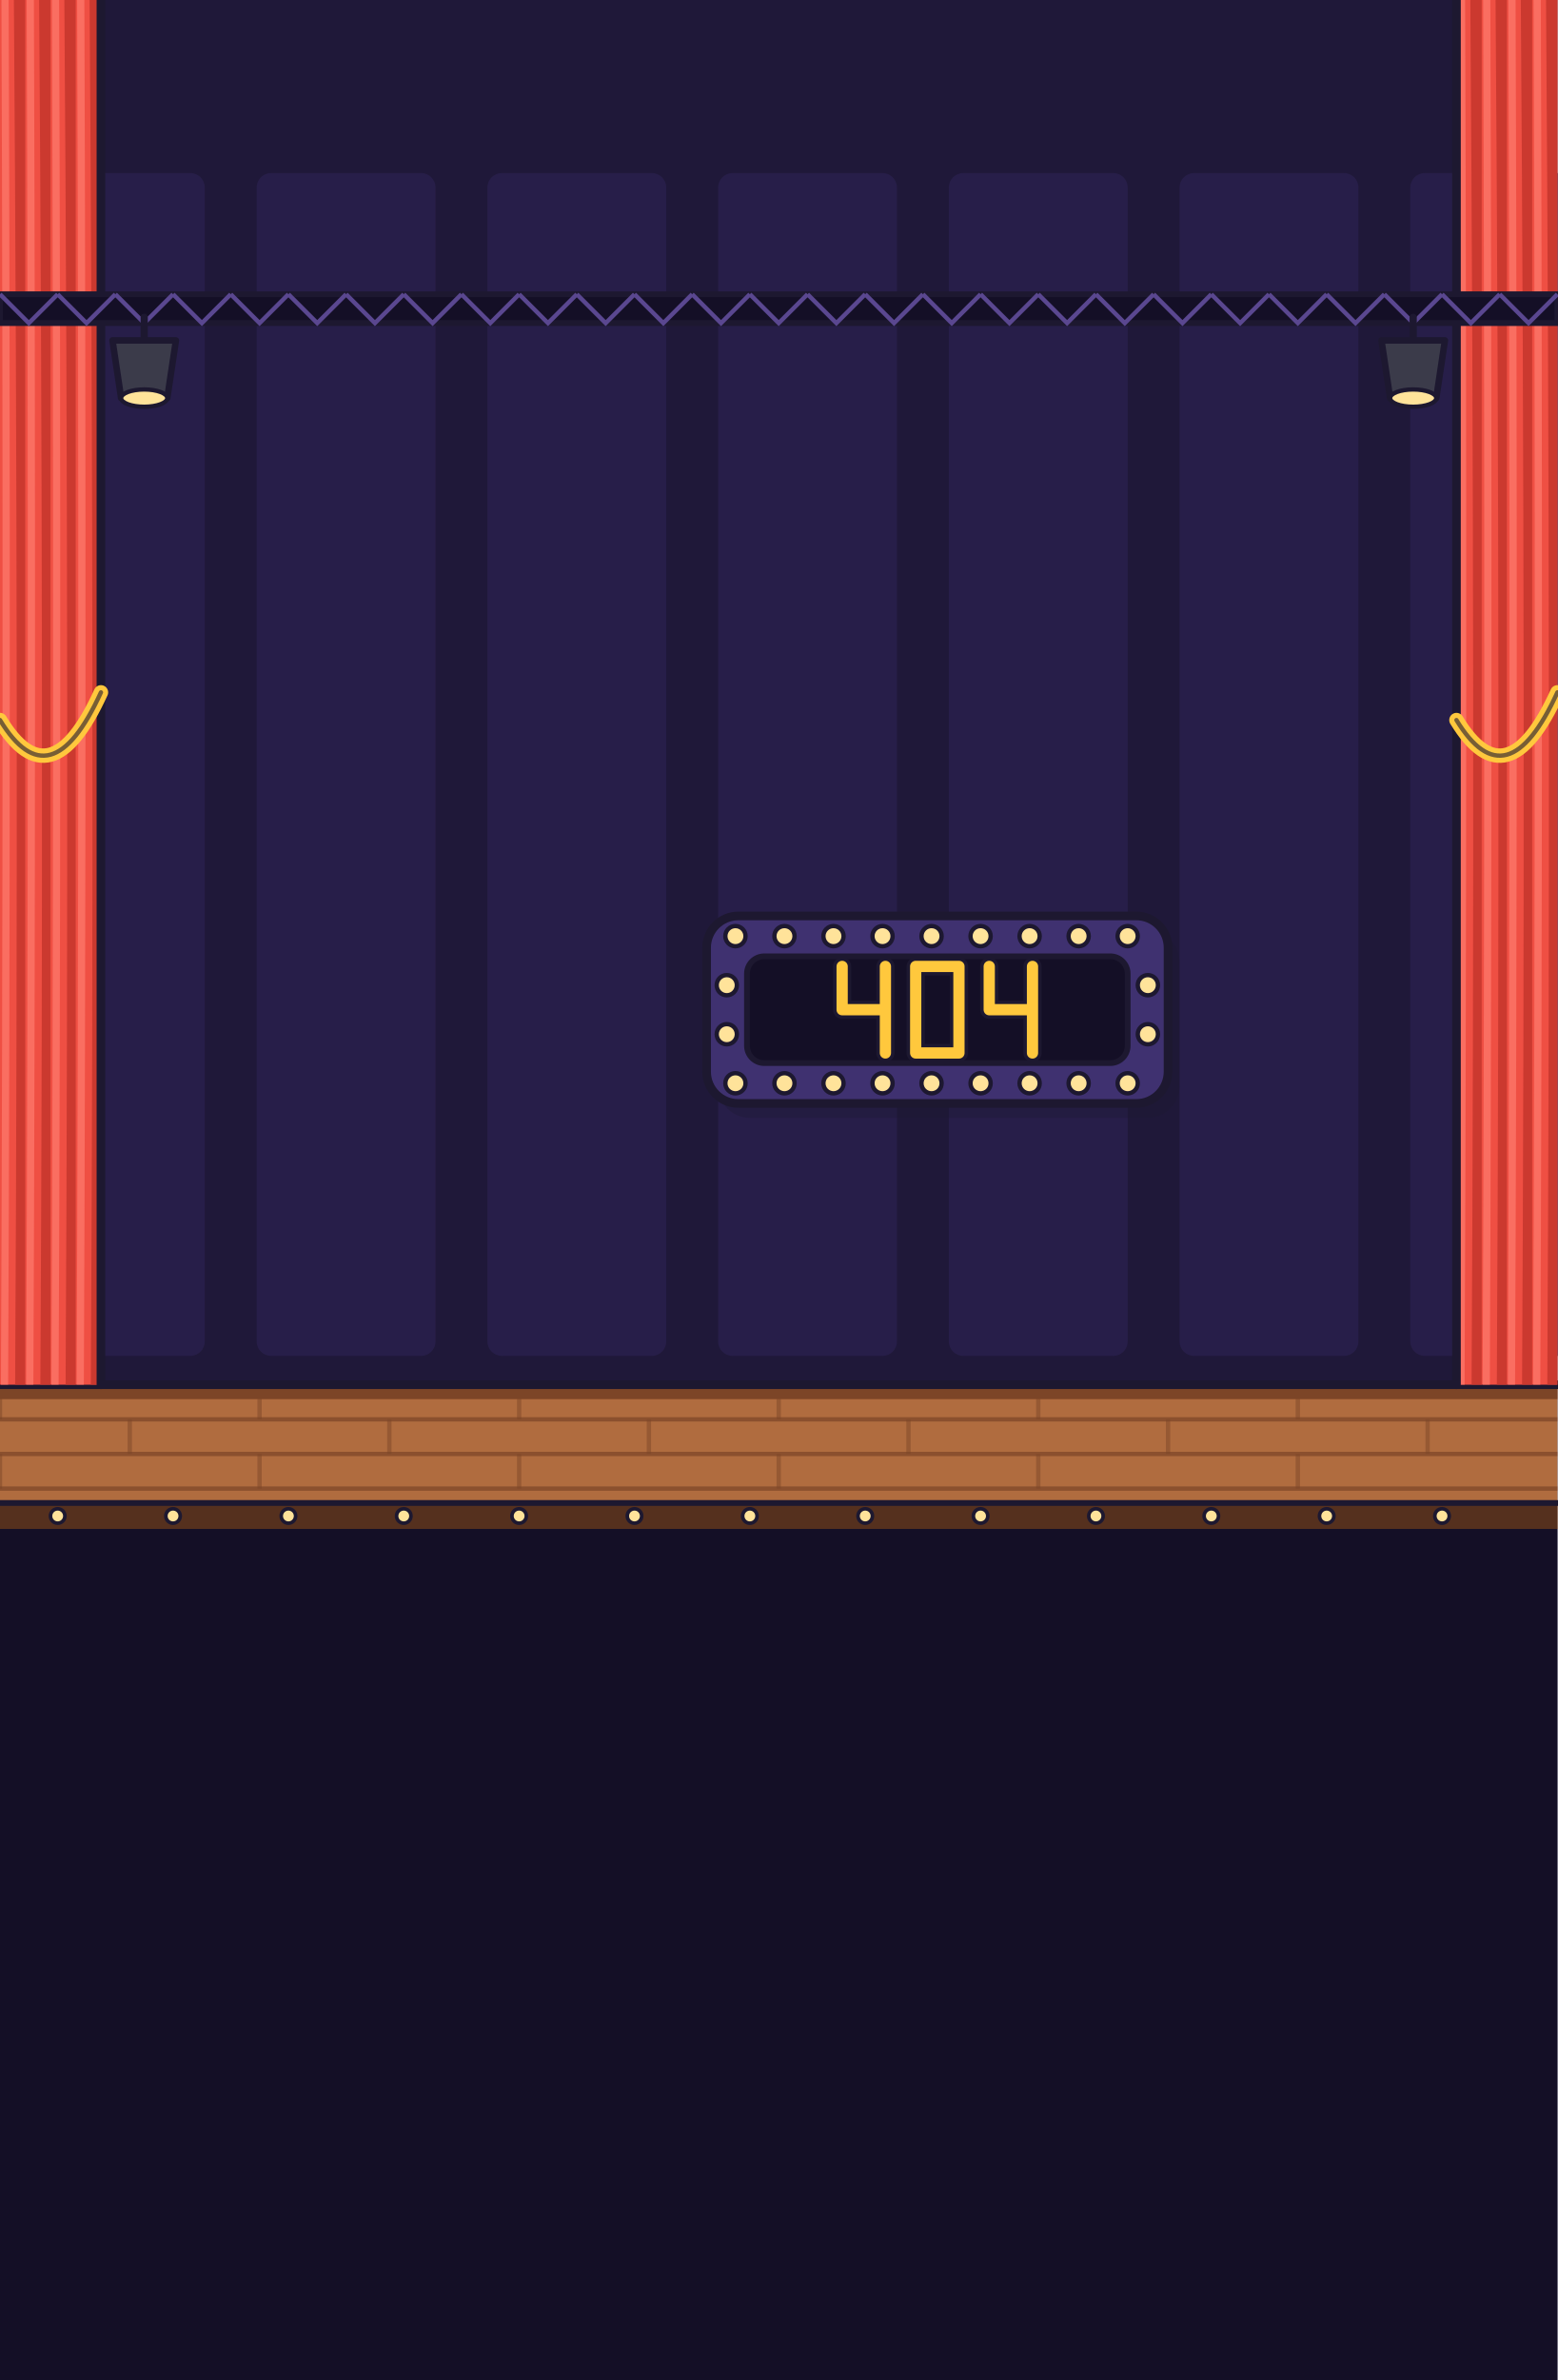
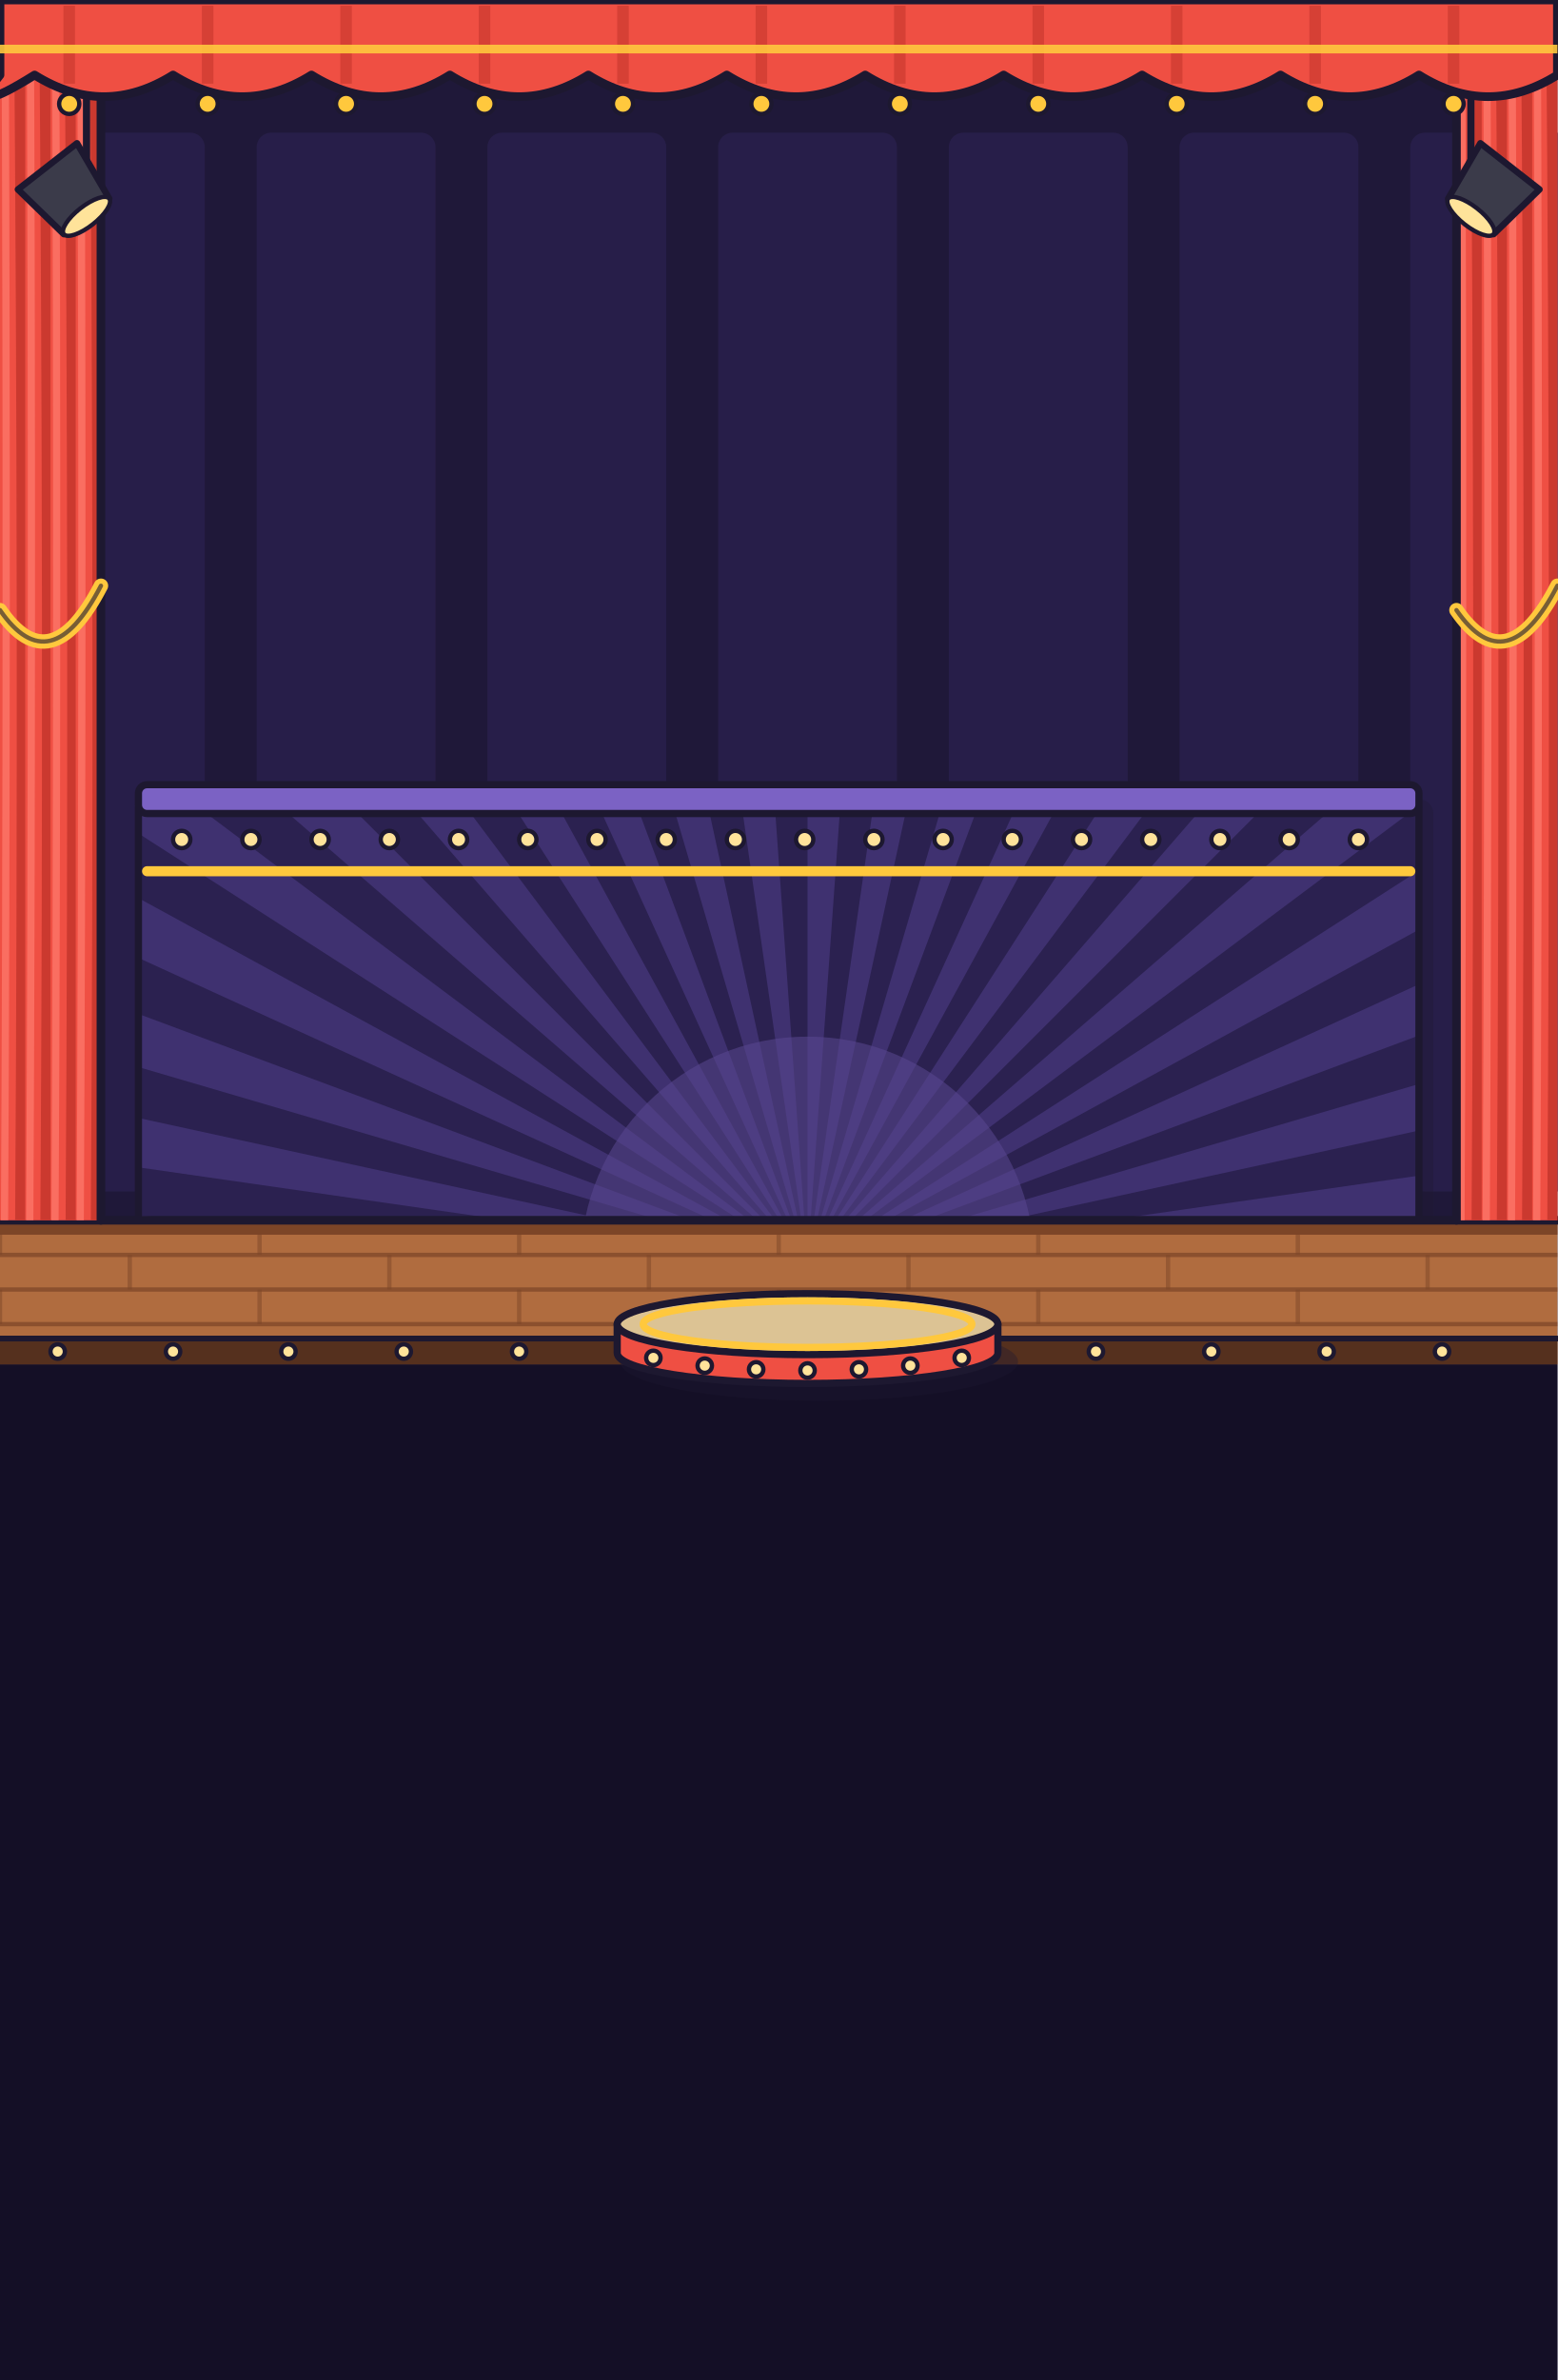
<svg xmlns="http://www.w3.org/2000/svg" width="1080" height="1650" viewBox="0 0 1080 1650">
  <rect width="1080" height="1650" fill="#1f1839" />
-   <rect x="18" y="120" width="124" height="820" rx="10" fill="#2b2150" opacity="0.7" />
-   <rect x="178" y="120" width="124" height="820" rx="10" fill="#2b2150" opacity="0.7" />
-   <rect x="338" y="120" width="124" height="820" rx="10" fill="#2b2150" opacity="0.7" />
-   <rect x="498" y="120" width="124" height="820" rx="10" fill="#2b2150" opacity="0.7" />
-   <rect x="658" y="120" width="124" height="820" rx="10" fill="#2b2150" opacity="0.7" />
-   <rect x="818" y="120" width="124" height="820" rx="10" fill="#2b2150" opacity="0.7" />
-   <rect x="978" y="120" width="124" height="820" rx="10" fill="#2b2150" opacity="0.7" />
-   <rect x="498" y="645" width="320" height="130" rx="22" fill="#1d1830" opacity="0.35" />
-   <rect x="490" y="635" width="320" height="130" rx="22" fill="#3f3170" stroke="#1d1830" stroke-width="6" stroke-linejoin="round" stroke-linecap="round" />
-   <rect x="518" y="663" width="264" height="74" rx="12" fill="#140f26" stroke="#1d1830" stroke-width="4" stroke-linejoin="round" stroke-linecap="round" />
-   <circle cx="510" cy="649" r="7" fill="#ffe39a" stroke="#1d1830" stroke-width="3" stroke-linejoin="round" stroke-linecap="round" />
-   <circle cx="510" cy="751" r="7" fill="#ffe39a" stroke="#1d1830" stroke-width="3" stroke-linejoin="round" stroke-linecap="round" />
-   <circle cx="544" cy="649" r="7" fill="#ffe39a" stroke="#1d1830" stroke-width="3" stroke-linejoin="round" stroke-linecap="round" />
-   <circle cx="544" cy="751" r="7" fill="#ffe39a" stroke="#1d1830" stroke-width="3" stroke-linejoin="round" stroke-linecap="round" />
-   <circle cx="578" cy="649" r="7" fill="#ffe39a" stroke="#1d1830" stroke-width="3" stroke-linejoin="round" stroke-linecap="round" />
-   <circle cx="578" cy="751" r="7" fill="#ffe39a" stroke="#1d1830" stroke-width="3" stroke-linejoin="round" stroke-linecap="round" />
-   <circle cx="612" cy="649" r="7" fill="#ffe39a" stroke="#1d1830" stroke-width="3" stroke-linejoin="round" stroke-linecap="round" />
-   <circle cx="612" cy="751" r="7" fill="#ffe39a" stroke="#1d1830" stroke-width="3" stroke-linejoin="round" stroke-linecap="round" />
-   <circle cx="646" cy="649" r="7" fill="#ffe39a" stroke="#1d1830" stroke-width="3" stroke-linejoin="round" stroke-linecap="round" />
-   <circle cx="646" cy="751" r="7" fill="#ffe39a" stroke="#1d1830" stroke-width="3" stroke-linejoin="round" stroke-linecap="round" />
-   <circle cx="680" cy="649" r="7" fill="#ffe39a" stroke="#1d1830" stroke-width="3" stroke-linejoin="round" stroke-linecap="round" />
-   <circle cx="680" cy="751" r="7" fill="#ffe39a" stroke="#1d1830" stroke-width="3" stroke-linejoin="round" stroke-linecap="round" />
-   <circle cx="714" cy="649" r="7" fill="#ffe39a" stroke="#1d1830" stroke-width="3" stroke-linejoin="round" stroke-linecap="round" />
-   <circle cx="714" cy="751" r="7" fill="#ffe39a" stroke="#1d1830" stroke-width="3" stroke-linejoin="round" stroke-linecap="round" />
-   <circle cx="748" cy="649" r="7" fill="#ffe39a" stroke="#1d1830" stroke-width="3" stroke-linejoin="round" stroke-linecap="round" />
-   <circle cx="748" cy="751" r="7" fill="#ffe39a" stroke="#1d1830" stroke-width="3" stroke-linejoin="round" stroke-linecap="round" />
-   <circle cx="782" cy="649" r="7" fill="#ffe39a" stroke="#1d1830" stroke-width="3" stroke-linejoin="round" stroke-linecap="round" />
-   <circle cx="782" cy="751" r="7" fill="#ffe39a" stroke="#1d1830" stroke-width="3" stroke-linejoin="round" stroke-linecap="round" />
-   <circle cx="504" cy="683" r="7" fill="#ffe39a" stroke="#1d1830" stroke-width="3" stroke-linejoin="round" stroke-linecap="round" />
-   <circle cx="796" cy="683" r="7" fill="#ffe39a" stroke="#1d1830" stroke-width="3" stroke-linejoin="round" stroke-linecap="round" />
-   <circle cx="504" cy="717" r="7" fill="#ffe39a" stroke="#1d1830" stroke-width="3" stroke-linejoin="round" stroke-linecap="round" />
-   <circle cx="796" cy="717" r="7" fill="#ffe39a" stroke="#1d1830" stroke-width="3" stroke-linejoin="round" stroke-linecap="round" />
-   <path d="M584 670 L584 700 M584 700 L614 700 M614 670 L614 700 M614 700 L614 730" fill="none" stroke="#1d1830" stroke-width="12.6" stroke-linecap="round" stroke-linejoin="round" />
-   <path d="M584 670 L584 700 M584 700 L614 700 M614 670 L614 700 M614 700 L614 730" fill="none" stroke="#ffc83d" stroke-width="7.8" stroke-linecap="round" stroke-linejoin="round" />
-   <path d="M635 670 L665 670 M665 670 L665 700 M665 700 L665 730 M635 730 L665 730 M635 700 L635 730 M635 670 L635 700" fill="none" stroke="#1d1830" stroke-width="12.6" stroke-linecap="round" stroke-linejoin="round" />
-   <path d="M635 670 L665 670 M665 670 L665 700 M665 700 L665 730 M635 730 L665 730 M635 700 L635 730 M635 670 L635 700" fill="none" stroke="#ffc83d" stroke-width="7.8" stroke-linecap="round" stroke-linejoin="round" />
-   <path d="M686 670 L686 700 M686 700 L716 700 M716 670 L716 700 M716 700 L716 730" fill="none" stroke="#1d1830" stroke-width="12.6" stroke-linecap="round" stroke-linejoin="round" />
-   <path d="M686 670 L686 700 M686 700 L716 700 M716 670 L716 700 M716 700 L716 730" fill="none" stroke="#ffc83d" stroke-width="7.8" stroke-linecap="round" stroke-linejoin="round" />
-   <rect x="0" y="960" width="1080" height="100" fill="#b06c3f" />
-   <path d="M0 984 L1080 984" stroke="#7c4527" stroke-width="3" opacity="0.7" />
-   <path d="M0 960 L0 984" stroke="#7c4527" stroke-width="3" opacity="0.5" />
-   <path d="M180 960 L180 984" stroke="#7c4527" stroke-width="3" opacity="0.5" />
-   <path d="M360 960 L360 984" stroke="#7c4527" stroke-width="3" opacity="0.5" />
-   <path d="M540 960 L540 984" stroke="#7c4527" stroke-width="3" opacity="0.5" />
-   <path d="M720 960 L720 984" stroke="#7c4527" stroke-width="3" opacity="0.5" />
-   <path d="M900 960 L900 984" stroke="#7c4527" stroke-width="3" opacity="0.5" />
-   <path d="M0 1008 L1080 1008" stroke="#7c4527" stroke-width="3" opacity="0.7" />
-   <path d="M90 984 L90 1008" stroke="#7c4527" stroke-width="3" opacity="0.5" />
-   <path d="M270 984 L270 1008" stroke="#7c4527" stroke-width="3" opacity="0.5" />
-   <path d="M450 984 L450 1008" stroke="#7c4527" stroke-width="3" opacity="0.5" />
-   <path d="M630 984 L630 1008" stroke="#7c4527" stroke-width="3" opacity="0.5" />
-   <path d="M810 984 L810 1008" stroke="#7c4527" stroke-width="3" opacity="0.5" />
-   <path d="M990 984 L990 1008" stroke="#7c4527" stroke-width="3" opacity="0.5" />
-   <path d="M0 1032 L1080 1032" stroke="#7c4527" stroke-width="3" opacity="0.7" />
-   <path d="M0 1008 L0 1032" stroke="#7c4527" stroke-width="3" opacity="0.5" />
-   <path d="M180 1008 L180 1032" stroke="#7c4527" stroke-width="3" opacity="0.5" />
-   <path d="M360 1008 L360 1032" stroke="#7c4527" stroke-width="3" opacity="0.5" />
-   <path d="M540 1008 L540 1032" stroke="#7c4527" stroke-width="3" opacity="0.5" />
-   <path d="M720 1008 L720 1032" stroke="#7c4527" stroke-width="3" opacity="0.5" />
-   <path d="M900 1008 L900 1032" stroke="#7c4527" stroke-width="3" opacity="0.5" />
-   <rect x="0" y="960" width="1080" height="10" fill="#7c4527" />
-   <path d="M0 960 L1080 960" stroke="#1d1830" stroke-width="6" stroke-linejoin="round" stroke-linecap="round" />
-   <rect x="0" y="1042" width="1080" height="18" fill="#55301e" />
-   <path d="M0 1042 L1080 1042" stroke="#1d1830" stroke-width="4" stroke-linejoin="round" stroke-linecap="round" />
-   <circle cx="40" cy="1051" r="5" fill="#ffe39a" stroke="#1d1830" stroke-width="2.5" stroke-linejoin="round" stroke-linecap="round" />
-   <circle cx="120" cy="1051" r="5" fill="#ffe39a" stroke="#1d1830" stroke-width="2.5" stroke-linejoin="round" stroke-linecap="round" />
-   <circle cx="200" cy="1051" r="5" fill="#ffe39a" stroke="#1d1830" stroke-width="2.5" stroke-linejoin="round" stroke-linecap="round" />
-   <circle cx="280" cy="1051" r="5" fill="#ffe39a" stroke="#1d1830" stroke-width="2.5" stroke-linejoin="round" stroke-linecap="round" />
-   <circle cx="360" cy="1051" r="5" fill="#ffe39a" stroke="#1d1830" stroke-width="2.5" stroke-linejoin="round" stroke-linecap="round" />
-   <circle cx="440" cy="1051" r="5" fill="#ffe39a" stroke="#1d1830" stroke-width="2.5" stroke-linejoin="round" stroke-linecap="round" />
-   <circle cx="520" cy="1051" r="5" fill="#ffe39a" stroke="#1d1830" stroke-width="2.5" stroke-linejoin="round" stroke-linecap="round" />
-   <circle cx="600" cy="1051" r="5" fill="#ffe39a" stroke="#1d1830" stroke-width="2.5" stroke-linejoin="round" stroke-linecap="round" />
-   <circle cx="680" cy="1051" r="5" fill="#ffe39a" stroke="#1d1830" stroke-width="2.5" stroke-linejoin="round" stroke-linecap="round" />
-   <circle cx="760" cy="1051" r="5" fill="#ffe39a" stroke="#1d1830" stroke-width="2.5" stroke-linejoin="round" stroke-linecap="round" />
-   <circle cx="840" cy="1051" r="5" fill="#ffe39a" stroke="#1d1830" stroke-width="2.5" stroke-linejoin="round" stroke-linecap="round" />
-   <circle cx="920" cy="1051" r="5" fill="#ffe39a" stroke="#1d1830" stroke-width="2.5" stroke-linejoin="round" stroke-linecap="round" />
-   <circle cx="1000" cy="1051" r="5" fill="#ffe39a" stroke="#1d1830" stroke-width="2.5" stroke-linejoin="round" stroke-linecap="round" />
-   <rect x="0" y="1060" width="1080" height="590" fill="#140f26" />
-   <rect x="0" y="0" width="70" height="960" fill="#ef4f43" />
-   <path d="M9.625 0 Q13.125 480 10.5 960 L17.5 960 L17.5 0 Z" fill="#c4352c" opacity="0.85" />
-   <path d="M3.5 0 Q5.25 480 3.15 960" stroke="#ff7a6e" stroke-width="5" fill="none" opacity="0.7" />
-   <path d="M27.125 0 Q30.625 480 28 960 L35 960 L35 0 Z" fill="#c4352c" opacity="0.85" />
-   <path d="M21 0 Q22.75 480 20.65 960" stroke="#ff7a6e" stroke-width="5" fill="none" opacity="0.7" />
-   <path d="M44.625 0 Q48.125 480 45.5 960 L52.5 960 L52.5 0 Z" fill="#c4352c" opacity="0.85" />
-   <path d="M38.5 0 Q40.25 480 38.15 960" stroke="#ff7a6e" stroke-width="5" fill="none" opacity="0.7" />
-   <path d="M62.125 0 Q65.625 480 63 960 L70 960 L70 0 Z" fill="#c4352c" opacity="0.85" />
-   <path d="M56 0 Q57.75 480 55.65 960" stroke="#ff7a6e" stroke-width="5" fill="none" opacity="0.7" />
-   <path d="M70 0 L70 960" stroke="#1d1830" stroke-width="6" stroke-linejoin="round" stroke-linecap="round" />
-   <path d="M0 499.2 Q35 556.8 70 480" stroke="#ffc83d" stroke-width="10" fill="none" stroke-linecap="round" />
-   <path d="M0 499.2 Q35 556.8 70 480" stroke="#1d1830" stroke-width="3" stroke-linejoin="round" stroke-linecap="round" fill="none" opacity="0.6" />
-   <rect x="1010" y="0" width="70" height="960" fill="#ef4f43" />
-   <path d="M1019.625 0 Q1023.125 480 1020.5 960 L1027.5 960 L1027.5 0 Z" fill="#c4352c" opacity="0.85" />
-   <path d="M1013.5 0 Q1015.25 480 1013.15 960" stroke="#ff7a6e" stroke-width="5" fill="none" opacity="0.7" />
-   <path d="M1037.125 0 Q1040.625 480 1038 960 L1045 960 L1045 0 Z" fill="#c4352c" opacity="0.85" />
-   <path d="M1031 0 Q1032.75 480 1030.65 960" stroke="#ff7a6e" stroke-width="5" fill="none" opacity="0.7" />
-   <path d="M1054.625 0 Q1058.125 480 1055.5 960 L1062.5 960 L1062.5 0 Z" fill="#c4352c" opacity="0.85" />
-   <path d="M1048.5 0 Q1050.25 480 1048.15 960" stroke="#ff7a6e" stroke-width="5" fill="none" opacity="0.7" />
-   <path d="M1072.125 0 Q1075.625 480 1073 960 L1080 960 L1080 0 Z" fill="#c4352c" opacity="0.85" />
-   <path d="M1066 0 Q1067.75 480 1065.65 960" stroke="#ff7a6e" stroke-width="5" fill="none" opacity="0.7" />
-   <path d="M1010 0 L1010 960" stroke="#1d1830" stroke-width="6" stroke-linejoin="round" stroke-linecap="round" />
-   <path d="M1010 499.2 Q1045 556.8 1080 480" stroke="#ffc83d" stroke-width="10" fill="none" stroke-linecap="round" />
-   <path d="M1010 499.2 Q1045 556.8 1080 480" stroke="#1d1830" stroke-width="3" stroke-linejoin="round" stroke-linecap="round" fill="none" opacity="0.6" />
-   <rect x="0" y="204" width="1080" height="20" fill="#140f26" stroke="#1d1830" stroke-width="4" stroke-linejoin="round" stroke-linecap="round" />
-   <path d="M0 204 L20 224 L40 204" stroke="#5a4790" stroke-width="3" fill="none" />
-   <path d="M40 204 L60 224 L80 204" stroke="#5a4790" stroke-width="3" fill="none" />
-   <path d="M80 204 L100 224 L120 204" stroke="#5a4790" stroke-width="3" fill="none" />
-   <path d="M120 204 L140 224 L160 204" stroke="#5a4790" stroke-width="3" fill="none" />
-   <path d="M160 204 L180 224 L200 204" stroke="#5a4790" stroke-width="3" fill="none" />
-   <path d="M200 204 L220 224 L240 204" stroke="#5a4790" stroke-width="3" fill="none" />
-   <path d="M240 204 L260 224 L280 204" stroke="#5a4790" stroke-width="3" fill="none" />
-   <path d="M280 204 L300 224 L320 204" stroke="#5a4790" stroke-width="3" fill="none" />
-   <path d="M320 204 L340 224 L360 204" stroke="#5a4790" stroke-width="3" fill="none" />
-   <path d="M360 204 L380 224 L400 204" stroke="#5a4790" stroke-width="3" fill="none" />
-   <path d="M400 204 L420 224 L440 204" stroke="#5a4790" stroke-width="3" fill="none" />
-   <path d="M440 204 L460 224 L480 204" stroke="#5a4790" stroke-width="3" fill="none" />
-   <path d="M480 204 L500 224 L520 204" stroke="#5a4790" stroke-width="3" fill="none" />
-   <path d="M520 204 L540 224 L560 204" stroke="#5a4790" stroke-width="3" fill="none" />
-   <path d="M560 204 L580 224 L600 204" stroke="#5a4790" stroke-width="3" fill="none" />
-   <path d="M600 204 L620 224 L640 204" stroke="#5a4790" stroke-width="3" fill="none" />
-   <path d="M640 204 L660 224 L680 204" stroke="#5a4790" stroke-width="3" fill="none" />
-   <path d="M680 204 L700 224 L720 204" stroke="#5a4790" stroke-width="3" fill="none" />
-   <path d="M720 204 L740 224 L760 204" stroke="#5a4790" stroke-width="3" fill="none" />
-   <path d="M760 204 L780 224 L800 204" stroke="#5a4790" stroke-width="3" fill="none" />
-   <path d="M800 204 L820 224 L840 204" stroke="#5a4790" stroke-width="3" fill="none" />
-   <path d="M840 204 L860 224 L880 204" stroke="#5a4790" stroke-width="3" fill="none" />
-   <path d="M880 204 L900 224 L920 204" stroke="#5a4790" stroke-width="3" fill="none" />
-   <path d="M920 204 L940 224 L960 204" stroke="#5a4790" stroke-width="3" fill="none" />
-   <path d="M960 204 L980 224 L1000 204" stroke="#5a4790" stroke-width="3" fill="none" />
-   <path d="M1000 204 L1020 224 L1040 204" stroke="#5a4790" stroke-width="3" fill="none" />
-   <path d="M1040 204 L1060 224 L1080 204" stroke="#5a4790" stroke-width="3" fill="none" />
-   <path d="M100 220 L100 236" stroke="#1d1830" stroke-width="5" stroke-linejoin="round" stroke-linecap="round" />
-   <path d="M78 236 L122 236 L116 276 L84 276 Z" fill="#3b3b4a" stroke="#1d1830" stroke-width="4.5" stroke-linejoin="round" stroke-linecap="round" />
-   <ellipse cx="100" cy="276" rx="16" ry="6" fill="#ffe39a" stroke="#1d1830" stroke-width="3" stroke-linejoin="round" stroke-linecap="round" />
-   <path d="M980 220 L980 236" stroke="#1d1830" stroke-width="5" stroke-linejoin="round" stroke-linecap="round" />
-   <path d="M958 236 L1002 236 L996 276 L964 276 Z" fill="#3b3b4a" stroke="#1d1830" stroke-width="4.5" stroke-linejoin="round" stroke-linecap="round" />
-   <ellipse cx="980" cy="276" rx="16" ry="6" fill="#ffe39a" stroke="#1d1830" stroke-width="3" stroke-linejoin="round" stroke-linecap="round" />
+   <rect x="18" y="92" width="124" height="734" rx="10" fill="#2b2150" opacity="0.7" />
+   <rect x="178" y="92" width="124" height="734" rx="10" fill="#2b2150" opacity="0.7" />
+   <rect x="338" y="92" width="124" height="734" rx="10" fill="#2b2150" opacity="0.7" />
+   <rect x="498" y="92" width="124" height="734" rx="10" fill="#2b2150" opacity="0.7" />
+   <rect x="658" y="92" width="124" height="734" rx="10" fill="#2b2150" opacity="0.7" />
+   <rect x="818" y="92" width="124" height="734" rx="10" fill="#2b2150" opacity="0.7" />
+   <rect x="978" y="92" width="124" height="734" rx="10" fill="#2b2150" opacity="0.7" />
+   <rect x="106" y="554" width="888" height="302" rx="10" fill="#1d1830" opacity="0.3" />
+   <clipPath id="burst">
+     <rect x="96" y="560" width="888" height="286" />
+   </clipPath>
+   <g clip-path="url(#burst)">
+     <rect x="96" y="560" width="888" height="286" fill="#2b2150" />
+     <path d="M560 876 L-41.384 876 L-39.852 833.098 Z" fill="#3f3170" />
+     <path d="M560 876 L-35.263 790.414 L-27.64 748.167 Z" fill="#3f3170" />
+     <path d="M560 876 L-17.024 706.571 L-3.467 665.838 Z" fill="#3f3170" />
+     <path d="M560 876 L12.962 626.176 L32.178 587.787 Z" fill="#3f3170" />
+     <path d="M560 876 L54.084 550.867 L78.567 515.604 Z" fill="#3f3170" />
+     <path d="M560 876 L105.504 482.177 L134.757 450.757 Z" fill="#3f3170" />
+     <path d="M560 876 L166.177 421.504 L199.604 394.567 Z" fill="#3f3170" />
+     <path d="M560 876 L234.867 370.084 L271.787 348.178 Z" fill="#3f3170" />
+     <path d="M560 876 L310.176 328.962 L349.838 312.533 Z" fill="#3f3170" />
+     <path d="M560 876 L390.571 298.976 L432.167 288.36 Z" fill="#3f3170" />
+     <path d="M560 876 L474.414 280.737 L517.098 276.148 Z" fill="#3f3170" />
+     <path d="M560 876 L560 274.616 L602.902 276.148 Z" fill="#3f3170" />
+     <path d="M560 876 L645.586 280.737 L687.833 288.36 Z" fill="#3f3170" />
+     <path d="M560 876 L729.429 298.976 L770.162 312.533 Z" fill="#3f3170" />
+     <path d="M560 876 L809.824 328.962 L848.213 348.178 Z" fill="#3f3170" />
+     <path d="M560 876 L885.133 370.084 L920.396 394.567 Z" fill="#3f3170" />
+     <path d="M560 876 L953.823 421.504 L985.243 450.757 Z" fill="#3f3170" />
+     <path d="M560 876 L1014.496 482.177 L1041.433 515.604 Z" fill="#3f3170" />
+     <path d="M560 876 L1065.916 550.867 L1087.822 587.787 Z" fill="#3f3170" />
+     <path d="M560 876 L1107.038 626.176 L1123.467 665.838 Z" fill="#3f3170" />
+     <path d="M560 876 L1137.024 706.571 L1147.64 748.167 Z" fill="#3f3170" />
+     <path d="M560 876 L1155.263 790.414 L1159.852 833.098 Z" fill="#3f3170" />
+     <circle cx="560" cy="876" r="157.3" fill="#5a4790" opacity="0.55" />
+   </g>
+   <rect x="96" y="560" width="888" height="286" fill="none" stroke="#1d1830" stroke-width="5" stroke-linejoin="round" stroke-linecap="round" />
+   <path d="M102 604 L978 604" stroke="#ffc83d" stroke-width="7" stroke-linecap="round" />
+   <circle cx="126" cy="582" r="6" fill="#ffe39a" stroke="#1d1830" stroke-width="3" stroke-linejoin="round" stroke-linecap="round" />
+   <circle cx="174" cy="582" r="6" fill="#ffe39a" stroke="#1d1830" stroke-width="3" stroke-linejoin="round" stroke-linecap="round" />
+   <circle cx="222" cy="582" r="6" fill="#ffe39a" stroke="#1d1830" stroke-width="3" stroke-linejoin="round" stroke-linecap="round" />
+   <circle cx="270" cy="582" r="6" fill="#ffe39a" stroke="#1d1830" stroke-width="3" stroke-linejoin="round" stroke-linecap="round" />
+   <circle cx="318" cy="582" r="6" fill="#ffe39a" stroke="#1d1830" stroke-width="3" stroke-linejoin="round" stroke-linecap="round" />
+   <circle cx="366" cy="582" r="6" fill="#ffe39a" stroke="#1d1830" stroke-width="3" stroke-linejoin="round" stroke-linecap="round" />
+   <circle cx="414" cy="582" r="6" fill="#ffe39a" stroke="#1d1830" stroke-width="3" stroke-linejoin="round" stroke-linecap="round" />
+   <circle cx="462" cy="582" r="6" fill="#ffe39a" stroke="#1d1830" stroke-width="3" stroke-linejoin="round" stroke-linecap="round" />
+   <circle cx="510" cy="582" r="6" fill="#ffe39a" stroke="#1d1830" stroke-width="3" stroke-linejoin="round" stroke-linecap="round" />
+   <circle cx="558" cy="582" r="6" fill="#ffe39a" stroke="#1d1830" stroke-width="3" stroke-linejoin="round" stroke-linecap="round" />
+   <circle cx="606" cy="582" r="6" fill="#ffe39a" stroke="#1d1830" stroke-width="3" stroke-linejoin="round" stroke-linecap="round" />
+   <circle cx="654" cy="582" r="6" fill="#ffe39a" stroke="#1d1830" stroke-width="3" stroke-linejoin="round" stroke-linecap="round" />
+   <circle cx="702" cy="582" r="6" fill="#ffe39a" stroke="#1d1830" stroke-width="3" stroke-linejoin="round" stroke-linecap="round" />
+   <circle cx="750" cy="582" r="6" fill="#ffe39a" stroke="#1d1830" stroke-width="3" stroke-linejoin="round" stroke-linecap="round" />
+   <circle cx="798" cy="582" r="6" fill="#ffe39a" stroke="#1d1830" stroke-width="3" stroke-linejoin="round" stroke-linecap="round" />
+   <circle cx="846" cy="582" r="6" fill="#ffe39a" stroke="#1d1830" stroke-width="3" stroke-linejoin="round" stroke-linecap="round" />
+   <circle cx="894" cy="582" r="6" fill="#ffe39a" stroke="#1d1830" stroke-width="3" stroke-linejoin="round" stroke-linecap="round" />
+   <circle cx="942" cy="582" r="6" fill="#ffe39a" stroke="#1d1830" stroke-width="3" stroke-linejoin="round" stroke-linecap="round" />
+   <rect x="96" y="544" width="888" height="20" rx="6" fill="#7b62c4" stroke="#1d1830" stroke-width="5" stroke-linejoin="round" stroke-linecap="round" />
+   <rect x="0" y="846" width="1080" height="100" fill="#b06c3f" />
+   <path d="M0 870 L1080 870" stroke="#7c4527" stroke-width="3" opacity="0.7" />
+   <path d="M0 846 L0 870" stroke="#7c4527" stroke-width="3" opacity="0.5" />
+   <path d="M180 846 L180 870" stroke="#7c4527" stroke-width="3" opacity="0.5" />
+   <path d="M360 846 L360 870" stroke="#7c4527" stroke-width="3" opacity="0.5" />
+   <path d="M540 846 L540 870" stroke="#7c4527" stroke-width="3" opacity="0.5" />
+   <path d="M720 846 L720 870" stroke="#7c4527" stroke-width="3" opacity="0.5" />
+   <path d="M900 846 L900 870" stroke="#7c4527" stroke-width="3" opacity="0.5" />
+   <path d="M0 894 L1080 894" stroke="#7c4527" stroke-width="3" opacity="0.7" />
+   <path d="M90 870 L90 894" stroke="#7c4527" stroke-width="3" opacity="0.5" />
+   <path d="M270 870 L270 894" stroke="#7c4527" stroke-width="3" opacity="0.5" />
+   <path d="M450 870 L450 894" stroke="#7c4527" stroke-width="3" opacity="0.5" />
+   <path d="M630 870 L630 894" stroke="#7c4527" stroke-width="3" opacity="0.5" />
+   <path d="M810 870 L810 894" stroke="#7c4527" stroke-width="3" opacity="0.5" />
+   <path d="M990 870 L990 894" stroke="#7c4527" stroke-width="3" opacity="0.5" />
+   <path d="M0 918 L1080 918" stroke="#7c4527" stroke-width="3" opacity="0.7" />
+   <path d="M0 894 L0 918" stroke="#7c4527" stroke-width="3" opacity="0.5" />
+   <path d="M180 894 L180 918" stroke="#7c4527" stroke-width="3" opacity="0.5" />
+   <path d="M360 894 L360 918" stroke="#7c4527" stroke-width="3" opacity="0.5" />
+   <path d="M540 894 L540 918" stroke="#7c4527" stroke-width="3" opacity="0.5" />
+   <path d="M720 894 L720 918" stroke="#7c4527" stroke-width="3" opacity="0.5" />
+   <path d="M900 894 L900 918" stroke="#7c4527" stroke-width="3" opacity="0.5" />
+   <rect x="0" y="846" width="1080" height="10" fill="#7c4527" />
+   <path d="M0 846 L1080 846" stroke="#1d1830" stroke-width="6" stroke-linejoin="round" stroke-linecap="round" />
+   <rect x="0" y="928" width="1080" height="18" fill="#55301e" />
+   <path d="M0 928 L1080 928" stroke="#1d1830" stroke-width="4" stroke-linejoin="round" stroke-linecap="round" />
+   <circle cx="40" cy="937" r="5" fill="#ffe39a" stroke="#1d1830" stroke-width="3" stroke-linejoin="round" stroke-linecap="round" />
+   <circle cx="120" cy="937" r="5" fill="#ffe39a" stroke="#1d1830" stroke-width="3" stroke-linejoin="round" stroke-linecap="round" />
+   <circle cx="200" cy="937" r="5" fill="#ffe39a" stroke="#1d1830" stroke-width="3" stroke-linejoin="round" stroke-linecap="round" />
+   <circle cx="280" cy="937" r="5" fill="#ffe39a" stroke="#1d1830" stroke-width="3" stroke-linejoin="round" stroke-linecap="round" />
+   <circle cx="360" cy="937" r="5" fill="#ffe39a" stroke="#1d1830" stroke-width="3" stroke-linejoin="round" stroke-linecap="round" />
+   <circle cx="440" cy="937" r="5" fill="#ffe39a" stroke="#1d1830" stroke-width="3" stroke-linejoin="round" stroke-linecap="round" />
+   <circle cx="520" cy="937" r="5" fill="#ffe39a" stroke="#1d1830" stroke-width="3" stroke-linejoin="round" stroke-linecap="round" />
+   <circle cx="600" cy="937" r="5" fill="#ffe39a" stroke="#1d1830" stroke-width="3" stroke-linejoin="round" stroke-linecap="round" />
+   <circle cx="680" cy="937" r="5" fill="#ffe39a" stroke="#1d1830" stroke-width="3" stroke-linejoin="round" stroke-linecap="round" />
+   <circle cx="760" cy="937" r="5" fill="#ffe39a" stroke="#1d1830" stroke-width="3" stroke-linejoin="round" stroke-linecap="round" />
+   <circle cx="840" cy="937" r="5" fill="#ffe39a" stroke="#1d1830" stroke-width="3" stroke-linejoin="round" stroke-linecap="round" />
+   <circle cx="920" cy="937" r="5" fill="#ffe39a" stroke="#1d1830" stroke-width="3" stroke-linejoin="round" stroke-linecap="round" />
+   <circle cx="1000" cy="937" r="5" fill="#ffe39a" stroke="#1d1830" stroke-width="3" stroke-linejoin="round" stroke-linecap="round" />
+   <rect x="0" y="946" width="1080" height="704" fill="#140f26" />
+   <ellipse cx="568" cy="944" rx="138" ry="27.12" fill="#1d1830" opacity="0.35" />
+   <path d="M428 918 L428 938 A132 21.12 0 0 0 692 938 L692 918 Z" fill="#ef4f43" stroke="#1d1830" stroke-width="5" stroke-linejoin="round" stroke-linecap="round" />
+   <circle cx="453.08" cy="941.385" r="5" fill="#ffe39a" stroke="#1d1830" stroke-width="3" stroke-linejoin="round" stroke-linecap="round" />
+   <circle cx="488.72" cy="946.776" r="5" fill="#ffe39a" stroke="#1d1830" stroke-width="3" stroke-linejoin="round" stroke-linecap="round" />
+   <circle cx="524.36" cy="949.336" r="5" fill="#ffe39a" stroke="#1d1830" stroke-width="3" stroke-linejoin="round" stroke-linecap="round" />
+   <circle cx="560" cy="950.12" r="5" fill="#ffe39a" stroke="#1d1830" stroke-width="3" stroke-linejoin="round" stroke-linecap="round" />
+   <circle cx="595.64" cy="949.336" r="5" fill="#ffe39a" stroke="#1d1830" stroke-width="3" stroke-linejoin="round" stroke-linecap="round" />
+   <circle cx="631.28" cy="946.776" r="5" fill="#ffe39a" stroke="#1d1830" stroke-width="3" stroke-linejoin="round" stroke-linecap="round" />
+   <circle cx="666.92" cy="941.385" r="5" fill="#ffe39a" stroke="#1d1830" stroke-width="3" stroke-linejoin="round" stroke-linecap="round" />
+   <ellipse cx="560" cy="918" rx="132" ry="21.12" fill="#dcc394" stroke="#1d1830" stroke-width="5" stroke-linejoin="round" stroke-linecap="round" />
+   <ellipse cx="560" cy="918" rx="114" ry="16.12" fill="none" stroke="#ffc83d" stroke-width="5" />
+   <rect x="0" y="0" width="70" height="846" fill="#ef4f43" />
+   <path d="M9.625 0 Q13.125 423 10.5 846 L17.5 846 L17.5 0 Z" fill="#c4352c" opacity="0.85" />
+   <path d="M3.5 0 Q5.25 423 3.15 846" stroke="#ff7a6e" stroke-width="5" fill="none" opacity="0.7" />
+   <path d="M27.125 0 Q30.625 423 28 846 L35 846 L35 0 Z" fill="#c4352c" opacity="0.85" />
+   <path d="M21 0 Q22.75 423 20.65 846" stroke="#ff7a6e" stroke-width="5" fill="none" opacity="0.7" />
+   <path d="M44.625 0 Q48.125 423 45.5 846 L52.5 846 L52.5 0 Z" fill="#c4352c" opacity="0.85" />
+   <path d="M38.5 0 Q40.25 423 38.15 846" stroke="#ff7a6e" stroke-width="5" fill="none" opacity="0.7" />
+   <path d="M62.125 0 Q65.625 423 63 846 L70 846 L70 0 Z" fill="#c4352c" opacity="0.85" />
+   <path d="M56 0 Q57.75 423 55.65 846" stroke="#ff7a6e" stroke-width="5" fill="none" opacity="0.7" />
+   <path d="M70 0 L70 846" stroke="#1d1830" stroke-width="6" stroke-linejoin="round" stroke-linecap="round" />
+   <path d="M0 423 Q35 473.76 70 406.08" stroke="#ffc83d" stroke-width="10" fill="none" stroke-linecap="round" />
+   <path d="M0 423 Q35 473.76 70 406.08" stroke="#1d1830" stroke-width="3" stroke-linejoin="round" stroke-linecap="round" fill="none" opacity="0.6" />
+   <rect x="1010" y="0" width="70" height="846" fill="#ef4f43" />
+   <path d="M1019.625 0 Q1023.125 423 1020.5 846 L1027.5 846 L1027.5 0 Z" fill="#c4352c" opacity="0.85" />
+   <path d="M1013.5 0 Q1015.25 423 1013.15 846" stroke="#ff7a6e" stroke-width="5" fill="none" opacity="0.7" />
+   <path d="M1037.125 0 Q1040.625 423 1038 846 L1045 846 L1045 0 Z" fill="#c4352c" opacity="0.85" />
+   <path d="M1031 0 Q1032.75 423 1030.65 846" stroke="#ff7a6e" stroke-width="5" fill="none" opacity="0.7" />
+   <path d="M1054.625 0 Q1058.125 423 1055.5 846 L1062.5 846 L1062.5 0 Z" fill="#c4352c" opacity="0.85" />
+   <path d="M1048.5 0 Q1050.25 423 1048.15 846" stroke="#ff7a6e" stroke-width="5" fill="none" opacity="0.7" />
+   <path d="M1072.125 0 Q1075.625 423 1073 846 L1080 846 L1080 0 Z" fill="#c4352c" opacity="0.85" />
+   <path d="M1066 0 Q1067.75 423 1065.65 846" stroke="#ff7a6e" stroke-width="5" fill="none" opacity="0.7" />
+   <path d="M1010 0 L1010 846" stroke="#1d1830" stroke-width="6" stroke-linejoin="round" stroke-linecap="round" />
+   <path d="M1010 423 Q1045 473.76 1080 406.08" stroke="#ffc83d" stroke-width="10" fill="none" stroke-linecap="round" />
+   <path d="M1010 423 Q1045 473.76 1080 406.08" stroke="#1d1830" stroke-width="3" stroke-linejoin="round" stroke-linecap="round" fill="none" opacity="0.6" />
+   <path d="M60 60 L60 116" stroke="#1d1830" stroke-width="5" stroke-linejoin="round" stroke-linecap="round" />
+   <g transform="rotate(-38 60 150)">
+     <path d="M34 106 L86 106 L80 150 L40 150 Z" fill="#3b3b4a" stroke="#1d1830" stroke-width="4.5" stroke-linejoin="round" stroke-linecap="round" />
+     <ellipse cx="60" cy="150" rx="20" ry="7" fill="#ffe39a" stroke="#1d1830" stroke-width="3" stroke-linejoin="round" stroke-linecap="round" />
+   </g>
+   <path d="M1020 60 L1020 116" stroke="#1d1830" stroke-width="5" stroke-linejoin="round" stroke-linecap="round" />
+   <g transform="rotate(38 1020 150)">
+     <path d="M994 106 L1046 106 L1040 150 L1000 150 Z" fill="#3b3b4a" stroke="#1d1830" stroke-width="4.5" stroke-linejoin="round" stroke-linecap="round" />
+     <ellipse cx="1020" cy="150" rx="20" ry="7" fill="#ffe39a" stroke="#1d1830" stroke-width="3" stroke-linejoin="round" stroke-linecap="round" />
+   </g>
+   <path d="M0 0 L1080 0 L1080 52 Q1032 82 984 52 Q936 82 888 52 Q840 82 792 52 Q744 82 696 52 Q648 82 600 52 Q552 82 504 52 Q456 82 408 52 Q360 82 312 52 Q264 82 216 52 Q168 82 120 52 Q72 82 24 52 Q-24 82 0 52 Z" fill="#ef4f43" />
+   <path d="M48 4 L48 58" stroke="#c4352c" stroke-width="8" opacity="0.6" />
+   <path d="M144 4 L144 58" stroke="#c4352c" stroke-width="8" opacity="0.6" />
+   <path d="M240 4 L240 58" stroke="#c4352c" stroke-width="8" opacity="0.6" />
+   <path d="M336 4 L336 58" stroke="#c4352c" stroke-width="8" opacity="0.6" />
+   <path d="M432 4 L432 58" stroke="#c4352c" stroke-width="8" opacity="0.6" />
+   <path d="M528 4 L528 58" stroke="#c4352c" stroke-width="8" opacity="0.6" />
+   <path d="M624 4 L624 58" stroke="#c4352c" stroke-width="8" opacity="0.6" />
+   <path d="M720 4 L720 58" stroke="#c4352c" stroke-width="8" opacity="0.6" />
+   <path d="M816 4 L816 58" stroke="#c4352c" stroke-width="8" opacity="0.6" />
+   <path d="M912 4 L912 58" stroke="#c4352c" stroke-width="8" opacity="0.6" />
+   <path d="M1008 4 L1008 58" stroke="#c4352c" stroke-width="8" opacity="0.6" />
+   <path d="M0 0 L1080 0 L1080 52 Q1032 82 984 52 Q936 82 888 52 Q840 82 792 52 Q744 82 696 52 Q648 82 600 52 Q552 82 504 52 Q456 82 408 52 Q360 82 312 52 Q264 82 216 52 Q168 82 120 52 Q72 82 24 52 Q-24 82 0 52 Z" fill="none" stroke="#1d1830" stroke-width="6" stroke-linejoin="round" stroke-linecap="round" />
+   <path d="M0 34 L1080 34" stroke="#ffc83d" stroke-width="6" opacity="0.9" />
+   <circle cx="48" cy="72" r="7" fill="#ffc83d" stroke="#1d1830" stroke-width="3" stroke-linejoin="round" stroke-linecap="round" />
+   <circle cx="144" cy="72" r="7" fill="#ffc83d" stroke="#1d1830" stroke-width="3" stroke-linejoin="round" stroke-linecap="round" />
+   <circle cx="240" cy="72" r="7" fill="#ffc83d" stroke="#1d1830" stroke-width="3" stroke-linejoin="round" stroke-linecap="round" />
+   <circle cx="336" cy="72" r="7" fill="#ffc83d" stroke="#1d1830" stroke-width="3" stroke-linejoin="round" stroke-linecap="round" />
+   <circle cx="432" cy="72" r="7" fill="#ffc83d" stroke="#1d1830" stroke-width="3" stroke-linejoin="round" stroke-linecap="round" />
+   <circle cx="528" cy="72" r="7" fill="#ffc83d" stroke="#1d1830" stroke-width="3" stroke-linejoin="round" stroke-linecap="round" />
+   <circle cx="624" cy="72" r="7" fill="#ffc83d" stroke="#1d1830" stroke-width="3" stroke-linejoin="round" stroke-linecap="round" />
+   <circle cx="720" cy="72" r="7" fill="#ffc83d" stroke="#1d1830" stroke-width="3" stroke-linejoin="round" stroke-linecap="round" />
+   <circle cx="816" cy="72" r="7" fill="#ffc83d" stroke="#1d1830" stroke-width="3" stroke-linejoin="round" stroke-linecap="round" />
+   <circle cx="912" cy="72" r="7" fill="#ffc83d" stroke="#1d1830" stroke-width="3" stroke-linejoin="round" stroke-linecap="round" />
+   <circle cx="1008" cy="72" r="7" fill="#ffc83d" stroke="#1d1830" stroke-width="3" stroke-linejoin="round" stroke-linecap="round" />
</svg>
